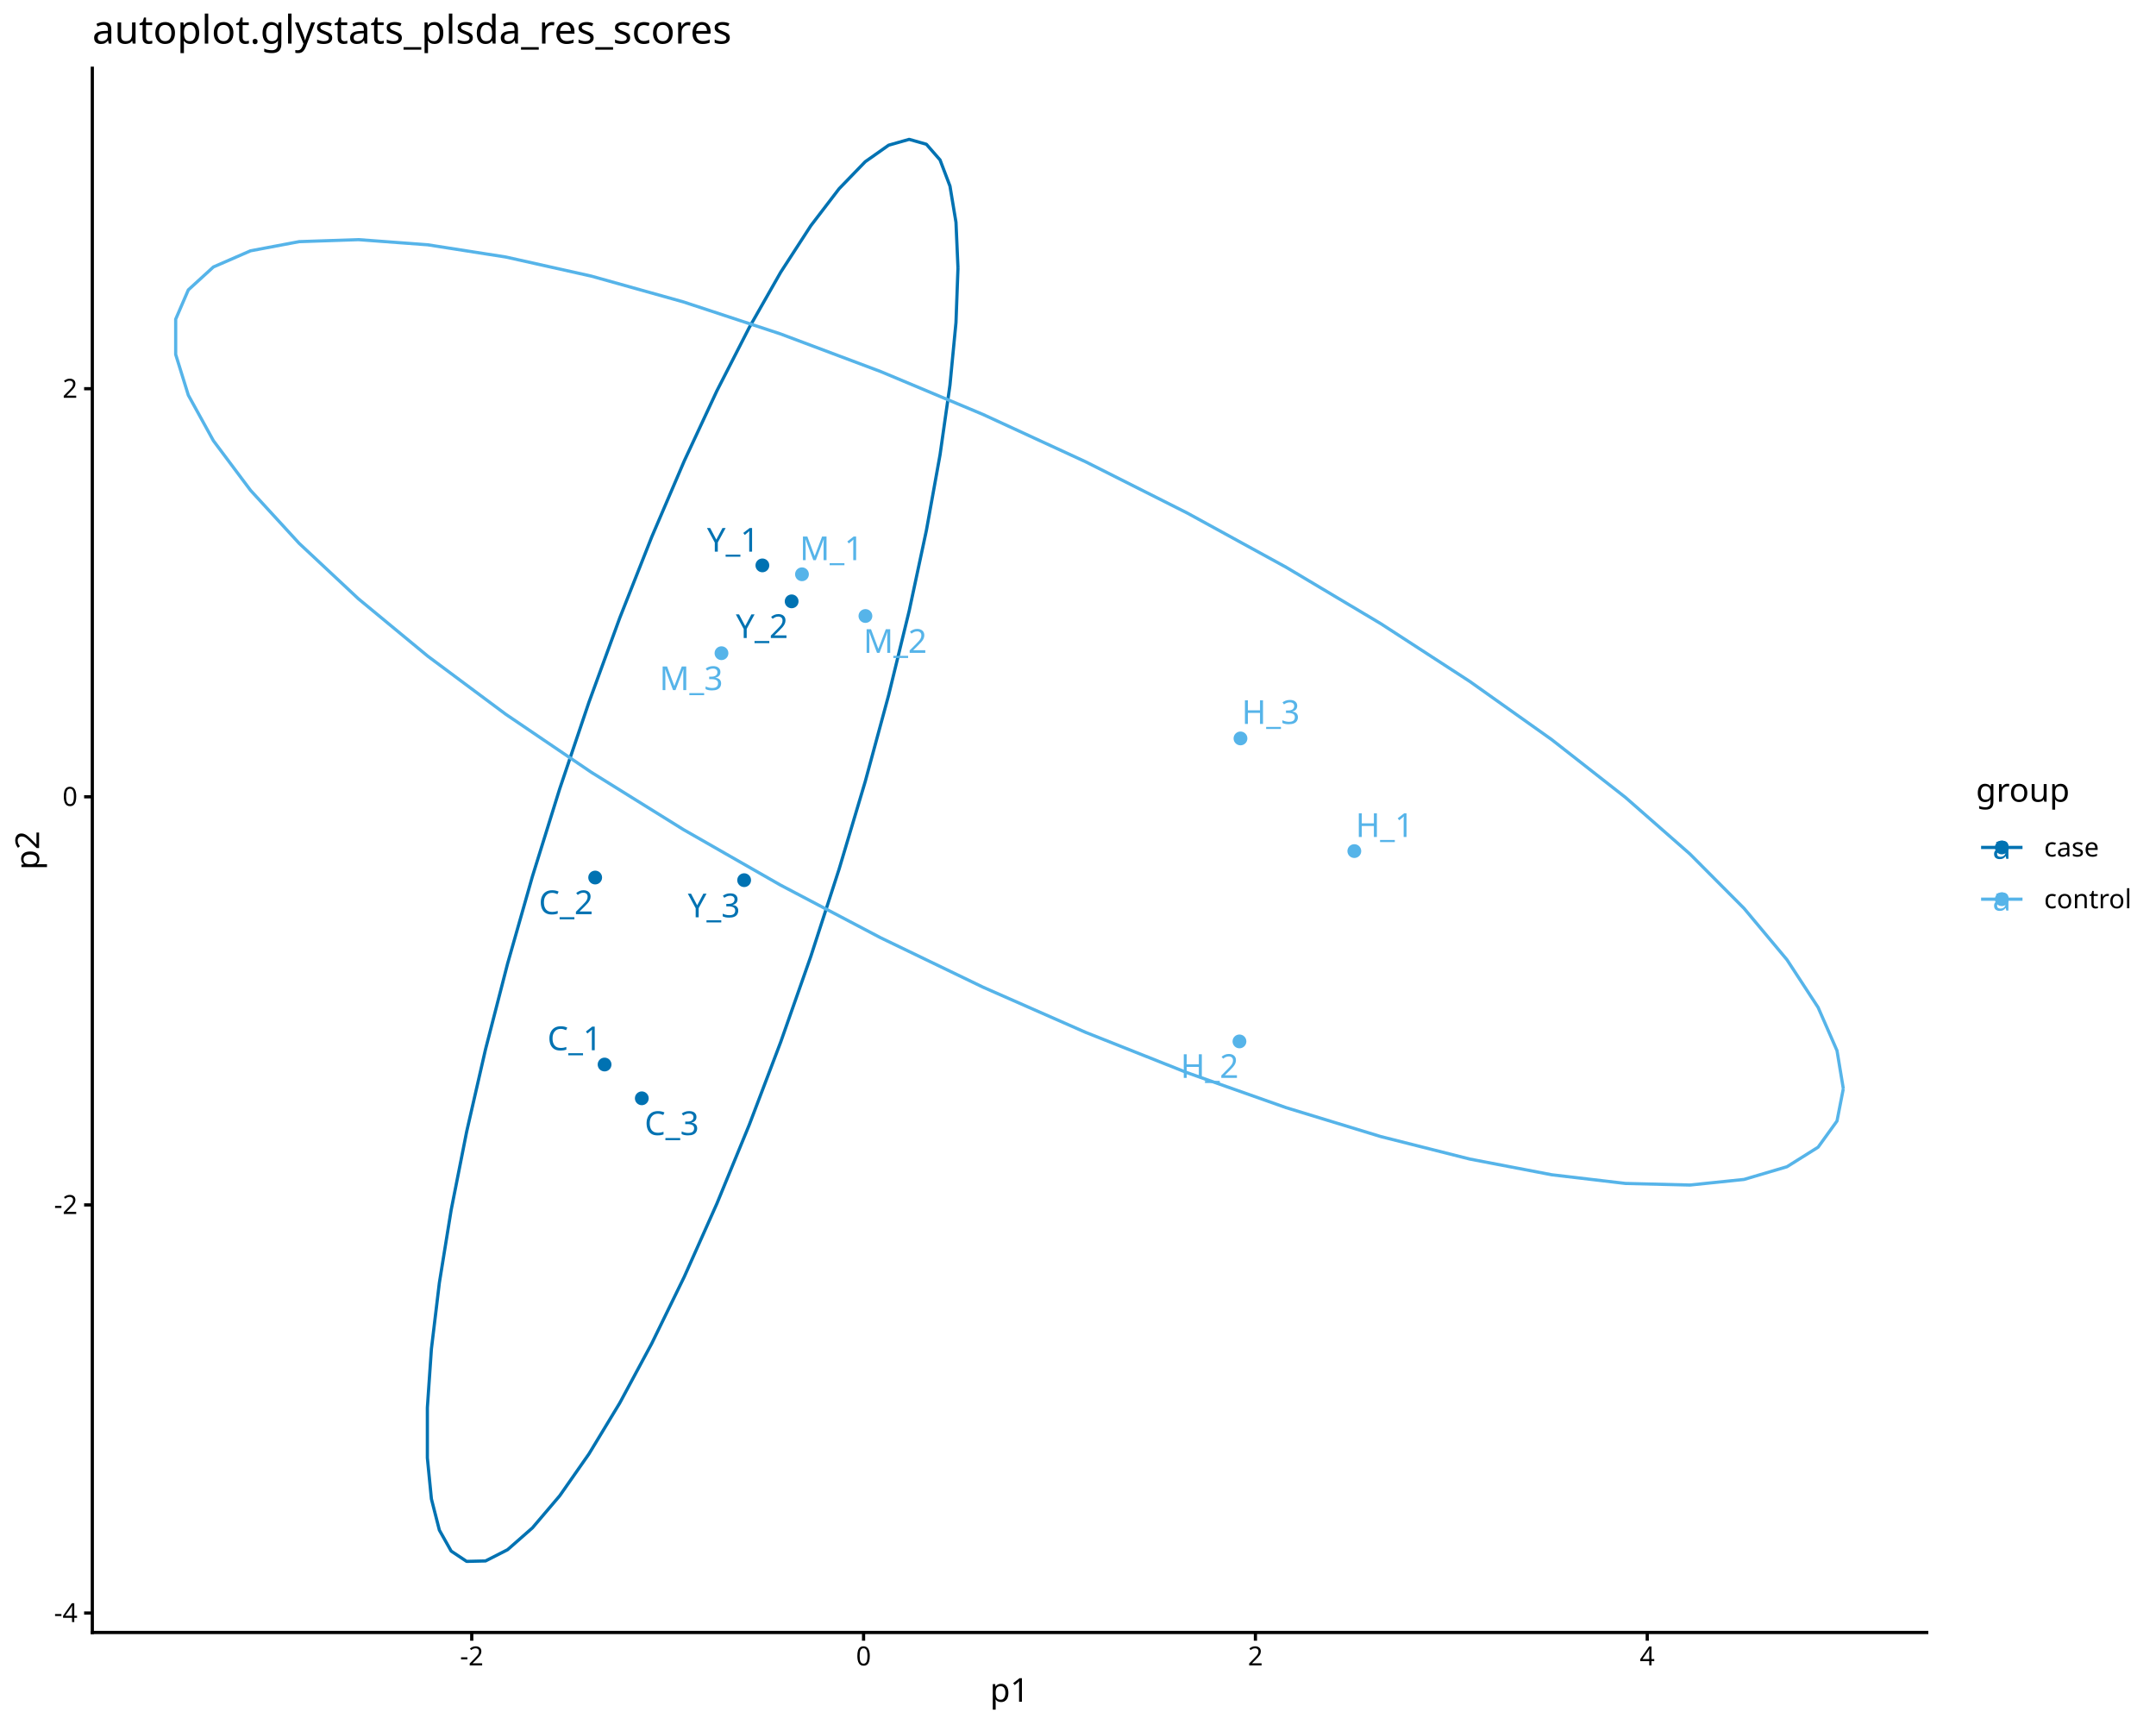
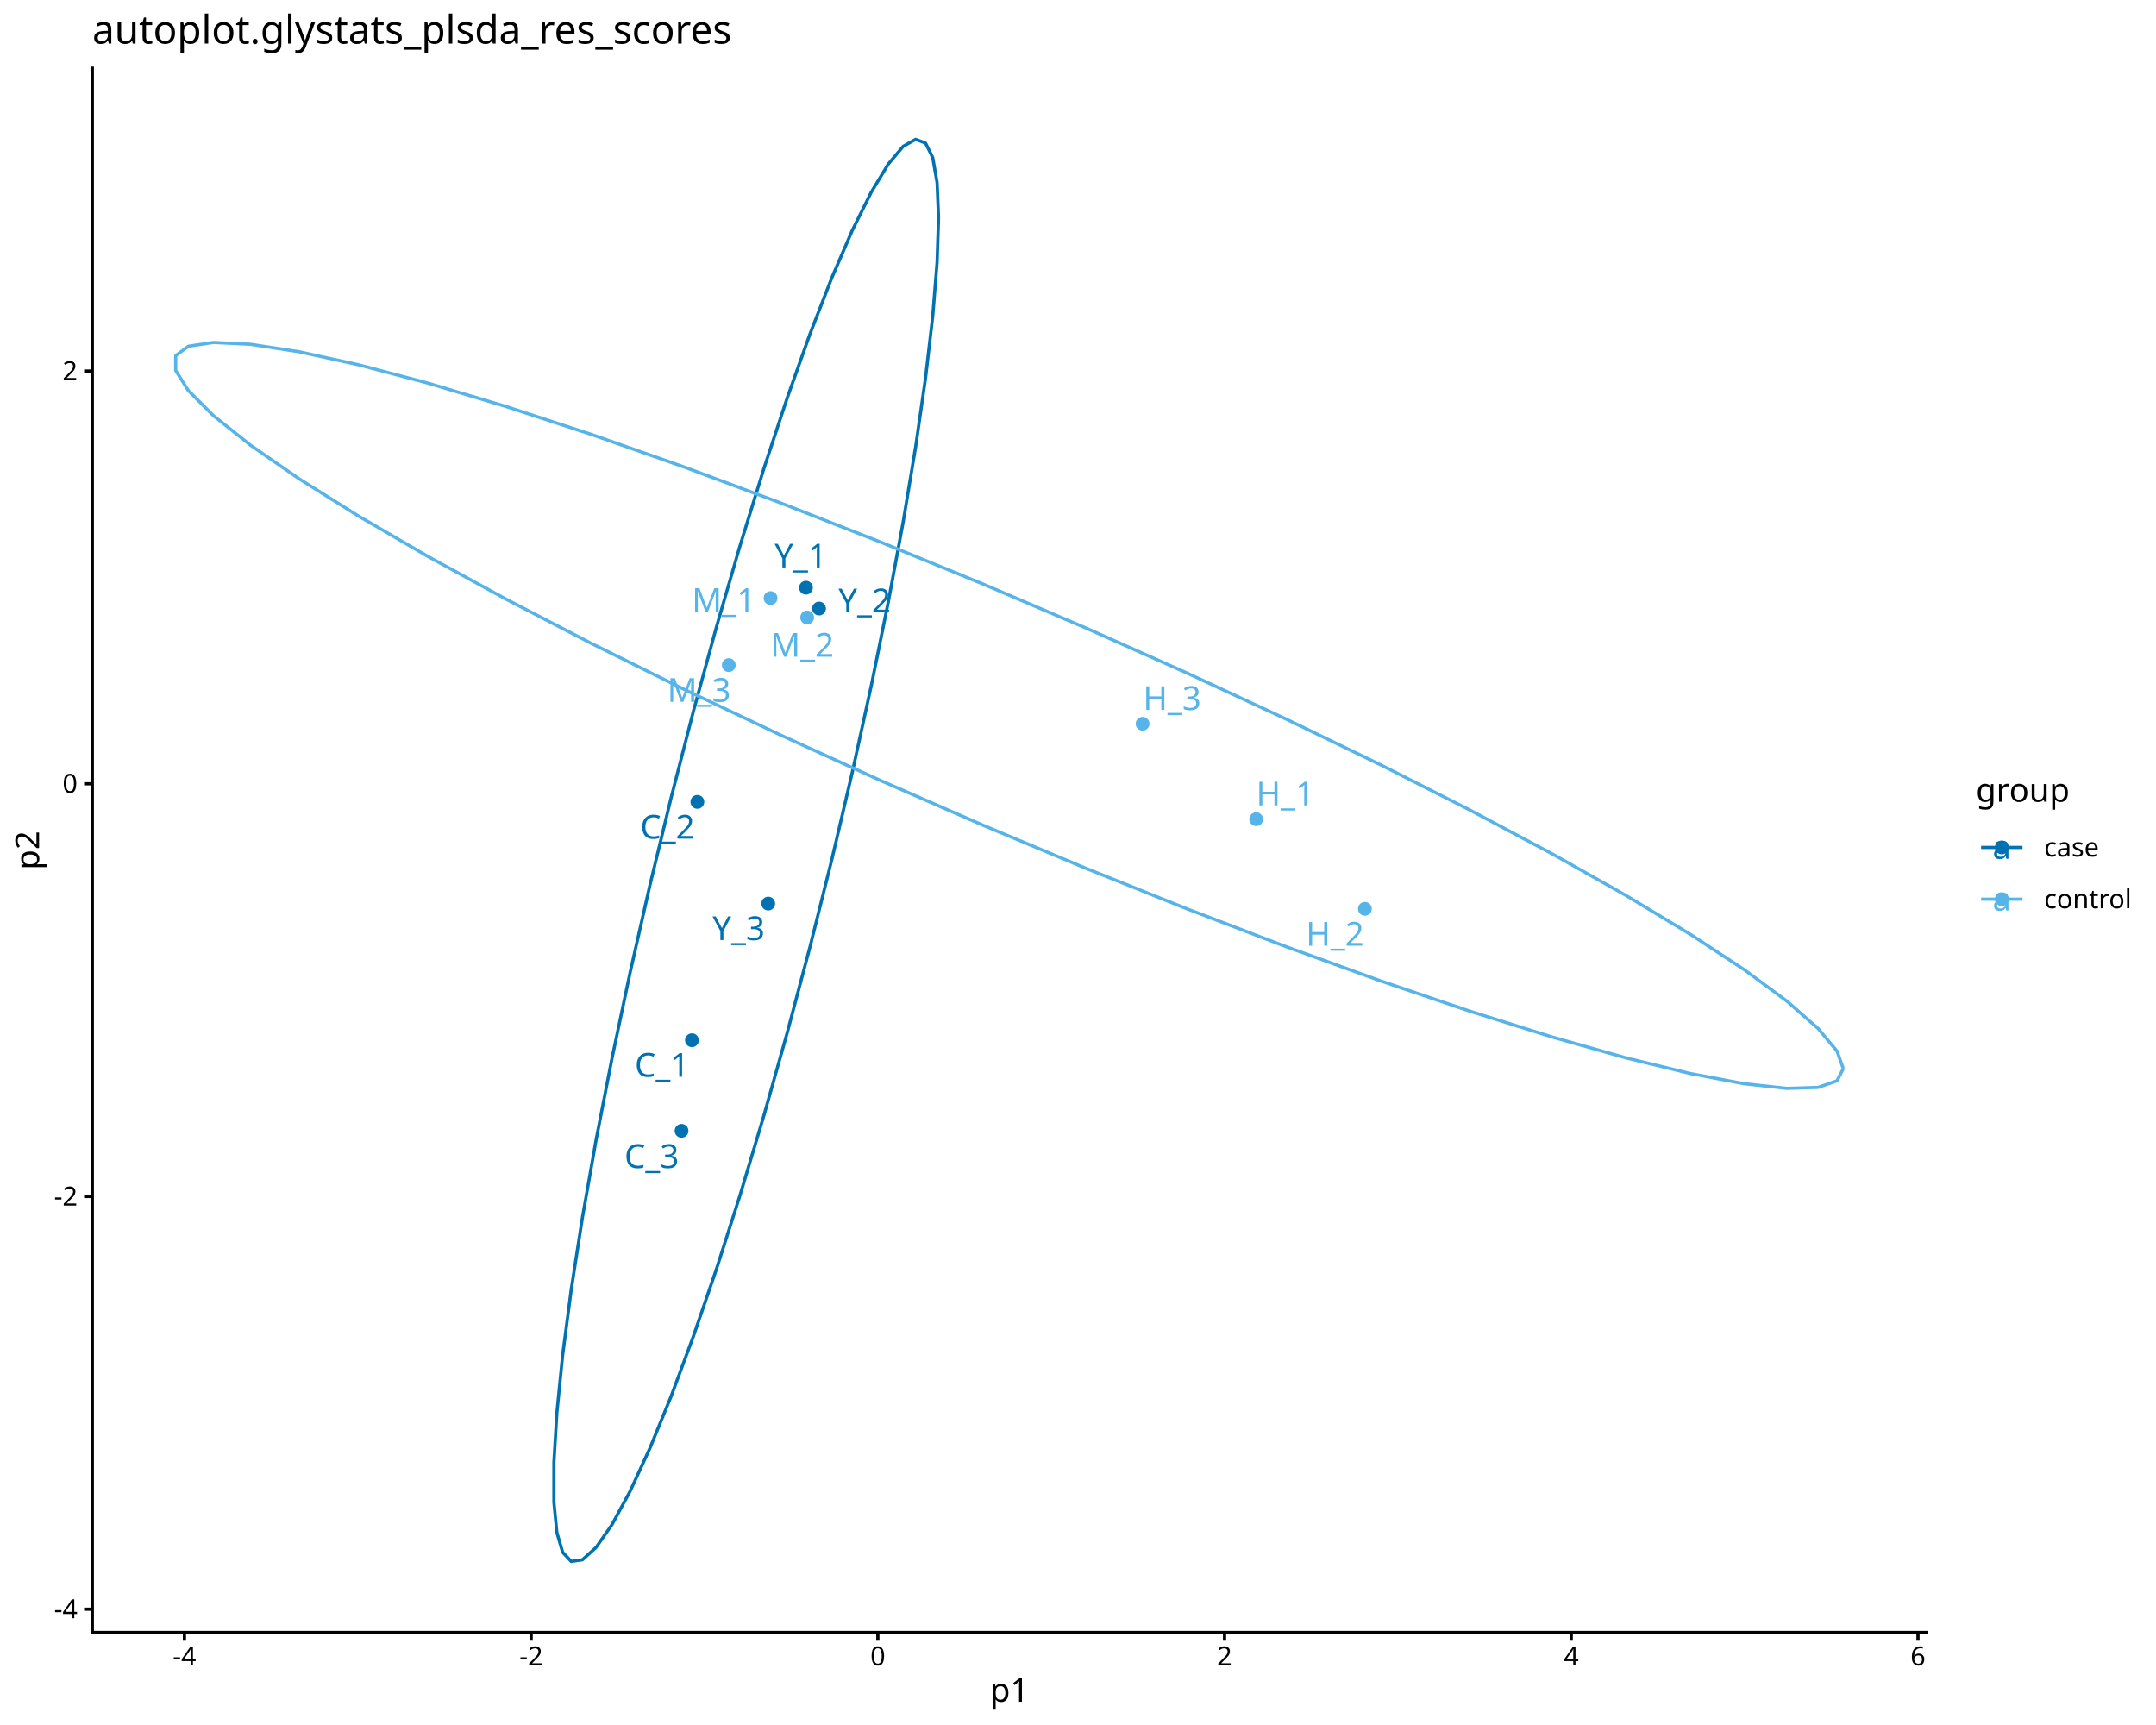
<svg xmlns="http://www.w3.org/2000/svg" class="svglite" data-engine-version="2.0" width="720.00pt" height="576.00pt" viewBox="0 0 720.00 576.00">
  <defs>
    <style type="text/css">
    .svglite line, .svglite polyline, .svglite polygon, .svglite path, .svglite rect, .svglite circle {
      fill: none;
      stroke: #000000;
      stroke-linecap: round;
      stroke-linejoin: round;
      stroke-miterlimit: 10.00;
    }
  </style>
  </defs>
  <rect width="100%" height="100%" style="stroke: none; fill: #FFFFFF;" />
  <defs>
    <clipPath id="cpMC4wMHw3MjAuMDB8MC4wMHw1NzYuMDA=">
      <rect x="0.00" y="0.00" width="720.00" height="576.00" />
    </clipPath>
  </defs>
  <g clip-path="url(#cpMC4wMHw3MjAuMDB8MC4wMHw1NzYuMDA=)">
    <rect x="0.00" y="0.00" width="720.00" height="576.00" style="stroke-width: 1.07; stroke: #FFFFFF; fill: #FFFFFF;" />
  </g>
  <defs>
    <clipPath id="cpMzAuODN8NjQzLjQzfDIyLjc4fDU0NS4xMQ==">
      <rect x="30.83" y="22.78" width="612.60" height="522.33" />
    </clipPath>
  </defs>
  <g clip-path="url(#cpMzAuODN8NjQzLjQzfDIyLjc4fDU0NS4xMQ==)">
    <rect x="30.83" y="22.78" width="612.60" height="522.33" style="stroke-width: 1.07; stroke: none; fill: #FFFFFF;" />
-     <circle cx="201.90" cy="355.46" r="1.95" style="stroke-width: 0.71; stroke: #0072B2; fill: #0072B2;" />
-     <circle cx="198.76" cy="293.02" r="1.95" style="stroke-width: 0.71; stroke: #0072B2; fill: #0072B2;" />
-     <circle cx="214.33" cy="366.74" r="1.95" style="stroke-width: 0.71; stroke: #0072B2; fill: #0072B2;" />
-     <circle cx="452.28" cy="284.19" r="1.95" style="stroke-width: 0.71; stroke: #56B4E9; fill: #56B4E9;" />
-     <circle cx="413.92" cy="347.74" r="1.95" style="stroke-width: 0.71; stroke: #56B4E9; fill: #56B4E9;" />
-     <circle cx="414.26" cy="246.57" r="1.95" style="stroke-width: 0.71; stroke: #56B4E9; fill: #56B4E9;" />
-     <circle cx="267.82" cy="191.76" r="1.95" style="stroke-width: 0.71; stroke: #56B4E9; fill: #56B4E9;" />
-     <circle cx="289.01" cy="205.69" r="1.95" style="stroke-width: 0.71; stroke: #56B4E9; fill: #56B4E9;" />
-     <circle cx="240.94" cy="218.11" r="1.95" style="stroke-width: 0.71; stroke: #56B4E9; fill: #56B4E9;" />
-     <circle cx="254.60" cy="188.79" r="1.95" style="stroke-width: 0.71; stroke: #0072B2; fill: #0072B2;" />
-     <circle cx="264.37" cy="200.80" r="1.95" style="stroke-width: 0.71; stroke: #0072B2; fill: #0072B2;" />
-     <circle cx="248.51" cy="293.90" r="1.95" style="stroke-width: 0.71; stroke: #0072B2; fill: #0072B2;" />
-     <polyline points="319.92,89.48 319.25,74.21 317.24,62.12 313.93,53.40 309.37,48.17 303.62,46.53 296.77,48.48 288.94,54.00 280.22,63.02 270.77,75.38 260.71,90.91 250.21,109.37 239.42,130.48 228.51,153.92 217.63,179.33 206.97,206.33 196.67,234.51 186.90,263.44 177.79,292.69 169.50,321.81 162.15,350.35 155.84,377.89 150.67,404.01 146.73,428.32 144.07,450.43 142.72,470.03 142.72,486.81 144.07,500.51 146.73,510.94 150.67,517.93 155.84,521.37 162.15,521.22 169.50,517.47 177.79,510.19 186.90,499.48 196.67,485.50 206.97,468.48 217.63,448.65 228.51,426.34 239.42,401.87 250.21,375.61 260.71,347.97 270.77,319.36 280.22,290.21 288.94,260.98 296.77,232.09 303.62,204.00 309.37,177.11 313.93,151.86 317.24,128.60 319.25,107.71 319.92,89.48 " style="stroke-width: 1.07; stroke: #0072B2; stroke-linecap: butt;" />
-     <polyline points="615.58,363.52 613.47,350.81 607.16,336.39 596.76,320.47 582.42,303.31 564.35,285.15 542.84,266.28 518.20,246.97 490.82,227.53 461.10,208.24 429.50,189.41 396.49,171.31 362.58,154.21 328.28,138.39 294.11,124.07 260.59,111.48 228.22,100.81 197.51,92.21 168.90,85.82 142.84,81.74 119.72,80.02 99.89,80.69 83.66,83.75 71.26,89.15 62.89,96.80 58.67,106.59 58.67,118.36 62.89,131.95 71.26,147.15 83.66,163.72 99.89,181.42 119.72,199.97 142.84,219.09 168.90,238.50 197.51,257.90 228.22,277.00 260.59,295.51 294.11,313.14 328.28,329.63 362.58,344.73 396.49,358.20 429.50,369.86 461.10,379.51 490.82,387.02 518.20,392.27 542.84,395.17 564.35,395.70 582.42,393.83 596.76,389.59 607.16,383.06 613.47,374.32 615.58,363.52 " style="stroke-width: 1.07; stroke: #56B4E9; stroke-linecap: butt;" />
-     <text x="191.90" y="350.68" text-anchor="middle" style="font-size: 11.04px; fill: #0072B2; font-family: sans;" textLength="20.26px" lengthAdjust="spacingAndGlyphs">C_1</text>
-     <text x="189.02" y="305.26" text-anchor="middle" style="font-size: 11.04px; fill: #0072B2; font-family: sans;" textLength="20.26px" lengthAdjust="spacingAndGlyphs">C_2</text>
-     <text x="224.35" y="379.01" text-anchor="middle" style="font-size: 11.04px; fill: #0072B2; font-family: sans;" textLength="20.26px" lengthAdjust="spacingAndGlyphs">C_3</text>
-     <text x="462.40" y="279.48" text-anchor="middle" style="font-size: 11.04px; fill: #56B4E9; font-family: sans;" textLength="20.26px" lengthAdjust="spacingAndGlyphs">H_1</text>
-     <text x="403.94" y="359.93" text-anchor="middle" style="font-size: 11.04px; fill: #56B4E9; font-family: sans;" textLength="20.26px" lengthAdjust="spacingAndGlyphs">H_2</text>
-     <text x="424.37" y="241.72" text-anchor="middle" style="font-size: 11.04px; fill: #56B4E9; font-family: sans;" textLength="20.26px" lengthAdjust="spacingAndGlyphs">H_3</text>
-     <text x="277.68" y="187.04" text-anchor="middle" style="font-size: 11.04px; fill: #56B4E9; font-family: sans;" textLength="21.48px" lengthAdjust="spacingAndGlyphs">M_1</text>
-     <text x="298.95" y="218.00" text-anchor="middle" style="font-size: 11.04px; fill: #56B4E9; font-family: sans;" textLength="21.48px" lengthAdjust="spacingAndGlyphs">M_2</text>
-     <text x="230.83" y="230.43" text-anchor="middle" style="font-size: 11.04px; fill: #56B4E9; font-family: sans;" textLength="21.48px" lengthAdjust="spacingAndGlyphs">M_3</text>
-     <text x="244.82" y="184.20" text-anchor="middle" style="font-size: 11.04px; fill: #0072B2; font-family: sans;" textLength="19.65px" lengthAdjust="spacingAndGlyphs">Y_1</text>
-     <text x="254.47" y="213.05" text-anchor="middle" style="font-size: 11.04px; fill: #0072B2; font-family: sans;" textLength="19.65px" lengthAdjust="spacingAndGlyphs">Y_2</text>
-     <text x="238.43" y="306.30" text-anchor="middle" style="font-size: 11.04px; fill: #0072B2; font-family: sans;" textLength="19.65px" lengthAdjust="spacingAndGlyphs">Y_3</text>
+     <circle cx="231.07" cy="347.35" r="1.95" style="stroke-width: 0.71; stroke: #0072B2; fill: #0072B2;" />
+     <circle cx="232.89" cy="267.76" r="1.95" style="stroke-width: 0.71; stroke: #0072B2; fill: #0072B2;" />
+     <circle cx="227.60" cy="377.60" r="1.95" style="stroke-width: 0.71; stroke: #0072B2; fill: #0072B2;" />
+     <circle cx="419.51" cy="273.55" r="1.95" style="stroke-width: 0.71; stroke: #56B4E9; fill: #56B4E9;" />
+     <circle cx="455.81" cy="303.47" r="1.95" style="stroke-width: 0.71; stroke: #56B4E9; fill: #56B4E9;" />
+     <circle cx="381.57" cy="241.68" r="1.95" style="stroke-width: 0.71; stroke: #56B4E9; fill: #56B4E9;" />
+     <circle cx="257.33" cy="199.71" r="1.95" style="stroke-width: 0.71; stroke: #56B4E9; fill: #56B4E9;" />
+     <circle cx="269.55" cy="206.18" r="1.95" style="stroke-width: 0.71; stroke: #56B4E9; fill: #56B4E9;" />
+     <circle cx="243.37" cy="222.09" r="1.95" style="stroke-width: 0.71; stroke: #56B4E9; fill: #56B4E9;" />
+     <circle cx="269.15" cy="196.24" r="1.95" style="stroke-width: 0.71; stroke: #0072B2; fill: #0072B2;" />
+     <circle cx="273.52" cy="203.20" r="1.95" style="stroke-width: 0.71; stroke: #0072B2; fill: #0072B2;" />
+     <circle cx="256.55" cy="301.72" r="1.95" style="stroke-width: 0.71; stroke: #0072B2; fill: #0072B2;" />
+     <polyline points="313.43,72.71 312.94,60.98 311.49,52.63 309.09,47.79 305.78,46.53 301.62,48.87 296.65,54.77 290.97,64.15 284.65,76.86 277.80,92.72 270.51,111.47 262.90,132.84 255.08,156.51 247.17,182.10 239.29,209.24 231.55,237.52 224.09,266.50 217.00,295.74 210.41,324.81 204.40,353.26 199.06,380.66 194.49,406.60 190.75,430.68 187.89,452.53 185.96,471.83 184.98,488.29 184.98,501.65 185.96,511.71 187.89,518.31 190.75,521.37 194.49,520.83 199.06,516.70 204.40,509.04 210.41,497.97 217.00,483.66 224.09,466.33 231.55,446.22 239.29,423.67 247.17,398.99 255.08,372.57 262.90,344.81 270.51,316.13 277.80,286.96 284.65,257.75 290.97,228.94 296.65,200.96 301.62,174.24 305.78,149.18 309.09,126.17 311.49,105.55 312.94,87.64 313.43,72.71 " style="stroke-width: 1.07; stroke: #0072B2; stroke-linecap: butt;" />
+     <polyline points="615.58,356.83 613.47,350.98 607.16,343.44 596.76,334.31 582.42,323.74 564.35,311.88 542.84,298.91 518.20,285.03 490.82,270.46 461.10,255.41 429.50,240.11 396.49,224.78 362.58,209.68 328.28,195.02 294.11,181.02 260.59,167.90 228.22,155.85 197.51,145.07 168.90,135.71 142.84,127.91 119.72,121.80 99.89,117.46 83.66,114.96 71.26,114.35 62.89,115.62 58.67,118.75 58.67,123.72 62.89,130.42 71.26,138.78 83.66,148.65 99.89,159.88 119.72,172.32 142.84,185.77 168.90,200.02 197.51,214.86 228.22,230.07 260.59,245.41 294.11,260.65 328.28,275.56 362.58,289.92 396.49,303.51 429.50,316.11 461.10,327.55 490.82,337.64 518.20,346.23 542.84,353.20 564.35,358.44 582.42,361.86 596.76,363.42 607.16,363.10 613.47,360.89 615.58,356.83 " style="stroke-width: 1.07; stroke: #56B4E9; stroke-linecap: butt;" />
+     <text x="221.08" y="359.54" text-anchor="middle" style="font-size: 11.04px; fill: #0072B2; font-family: sans;" textLength="20.26px" lengthAdjust="spacingAndGlyphs">C_1</text>
+     <text x="222.90" y="280.04" text-anchor="middle" style="font-size: 11.04px; fill: #0072B2; font-family: sans;" textLength="20.26px" lengthAdjust="spacingAndGlyphs">C_2</text>
+     <text x="217.63" y="390.02" text-anchor="middle" style="font-size: 11.04px; fill: #0072B2; font-family: sans;" textLength="20.26px" lengthAdjust="spacingAndGlyphs">C_3</text>
+     <text x="429.20" y="268.94" text-anchor="middle" style="font-size: 11.04px; fill: #56B4E9; font-family: sans;" textLength="20.26px" lengthAdjust="spacingAndGlyphs">H_1</text>
+     <text x="445.82" y="315.78" text-anchor="middle" style="font-size: 11.04px; fill: #56B4E9; font-family: sans;" textLength="20.26px" lengthAdjust="spacingAndGlyphs">H_2</text>
+     <text x="391.42" y="237.07" text-anchor="middle" style="font-size: 11.04px; fill: #56B4E9; font-family: sans;" textLength="20.26px" lengthAdjust="spacingAndGlyphs">H_3</text>
+     <text x="241.66" y="204.31" text-anchor="middle" style="font-size: 11.04px; fill: #56B4E9; font-family: sans;" textLength="21.48px" lengthAdjust="spacingAndGlyphs">M_1</text>
+     <text x="267.88" y="219.29" text-anchor="middle" style="font-size: 11.04px; fill: #56B4E9; font-family: sans;" textLength="21.48px" lengthAdjust="spacingAndGlyphs">M_2</text>
+     <text x="233.44" y="234.35" text-anchor="middle" style="font-size: 11.04px; fill: #56B4E9; font-family: sans;" textLength="21.48px" lengthAdjust="spacingAndGlyphs">M_3</text>
+     <text x="267.39" y="189.48" text-anchor="middle" style="font-size: 11.04px; fill: #0072B2; font-family: sans;" textLength="19.65px" lengthAdjust="spacingAndGlyphs">Y_1</text>
+     <text x="288.73" y="204.46" text-anchor="middle" style="font-size: 11.04px; fill: #0072B2; font-family: sans;" textLength="19.65px" lengthAdjust="spacingAndGlyphs">Y_2</text>
+     <text x="246.68" y="313.91" text-anchor="middle" style="font-size: 11.04px; fill: #0072B2; font-family: sans;" textLength="19.65px" lengthAdjust="spacingAndGlyphs">Y_3</text>
  </g>
  <g clip-path="url(#cpMC4wMHw3MjAuMDB8MC4wMHw1NzYuMDA=)">
    <polyline points="30.83,545.11 30.83,22.78 " style="stroke-width: 1.07; stroke-linecap: square;" />
-     <text x="25.90" y="541.64" text-anchor="end" style="font-size: 8.80px; font-family: sans;" textLength="7.82px" lengthAdjust="spacingAndGlyphs">-4</text>
-     <text x="25.90" y="405.37" text-anchor="end" style="font-size: 8.80px; font-family: sans;" textLength="7.82px" lengthAdjust="spacingAndGlyphs">-2</text>
-     <text x="25.90" y="269.09" text-anchor="end" style="font-size: 8.80px; font-family: sans;" textLength="4.89px" lengthAdjust="spacingAndGlyphs">0</text>
-     <text x="25.90" y="132.82" text-anchor="end" style="font-size: 8.80px; font-family: sans;" textLength="4.89px" lengthAdjust="spacingAndGlyphs">2</text>
-     <polyline points="28.09,538.61 30.83,538.61 " style="stroke-width: 1.07; stroke-linecap: butt;" />
-     <polyline points="28.09,402.34 30.83,402.34 " style="stroke-width: 1.07; stroke-linecap: butt;" />
-     <polyline points="28.09,266.06 30.83,266.06 " style="stroke-width: 1.07; stroke-linecap: butt;" />
-     <polyline points="28.09,129.79 30.83,129.79 " style="stroke-width: 1.07; stroke-linecap: butt;" />
+     <text x="25.90" y="540.35" text-anchor="end" style="font-size: 8.80px; font-family: sans;" textLength="7.82px" lengthAdjust="spacingAndGlyphs">-4</text>
+     <text x="25.90" y="402.55" text-anchor="end" style="font-size: 8.80px; font-family: sans;" textLength="7.82px" lengthAdjust="spacingAndGlyphs">-2</text>
+     <text x="25.90" y="264.74" text-anchor="end" style="font-size: 8.80px; font-family: sans;" textLength="4.89px" lengthAdjust="spacingAndGlyphs">0</text>
+     <text x="25.90" y="126.93" text-anchor="end" style="font-size: 8.80px; font-family: sans;" textLength="4.89px" lengthAdjust="spacingAndGlyphs">2</text>
+     <polyline points="28.09,537.33 30.83,537.33 " style="stroke-width: 1.07; stroke-linecap: butt;" />
+     <polyline points="28.09,399.52 30.83,399.52 " style="stroke-width: 1.07; stroke-linecap: butt;" />
+     <polyline points="28.09,261.71 30.83,261.71 " style="stroke-width: 1.07; stroke-linecap: butt;" />
+     <polyline points="28.09,123.90 30.83,123.90 " style="stroke-width: 1.07; stroke-linecap: butt;" />
    <polyline points="30.83,545.11 643.43,545.11 " style="stroke-width: 1.07; stroke-linecap: square;" />
-     <polyline points="157.54,547.85 157.54,545.11 " style="stroke-width: 1.07; stroke-linecap: butt;" />
-     <polyline points="288.39,547.85 288.39,545.11 " style="stroke-width: 1.07; stroke-linecap: butt;" />
-     <polyline points="419.25,547.85 419.25,545.11 " style="stroke-width: 1.07; stroke-linecap: butt;" />
-     <polyline points="550.10,547.85 550.10,545.11 " style="stroke-width: 1.07; stroke-linecap: butt;" />
-     <text x="157.54" y="556.10" text-anchor="middle" style="font-size: 8.80px; font-family: sans;" textLength="7.82px" lengthAdjust="spacingAndGlyphs">-2</text>
-     <text x="288.39" y="556.10" text-anchor="middle" style="font-size: 8.80px; font-family: sans;" textLength="4.89px" lengthAdjust="spacingAndGlyphs">0</text>
-     <text x="419.25" y="556.10" text-anchor="middle" style="font-size: 8.80px; font-family: sans;" textLength="4.89px" lengthAdjust="spacingAndGlyphs">2</text>
-     <text x="550.10" y="556.10" text-anchor="middle" style="font-size: 8.80px; font-family: sans;" textLength="4.89px" lengthAdjust="spacingAndGlyphs">4</text>
+     <polyline points="61.59,547.85 61.59,545.11 " style="stroke-width: 1.07; stroke-linecap: butt;" />
+     <polyline points="177.38,547.85 177.38,545.11 " style="stroke-width: 1.07; stroke-linecap: butt;" />
+     <polyline points="293.16,547.85 293.16,545.11 " style="stroke-width: 1.07; stroke-linecap: butt;" />
+     <polyline points="408.94,547.85 408.94,545.11 " style="stroke-width: 1.07; stroke-linecap: butt;" />
+     <polyline points="524.72,547.85 524.72,545.11 " style="stroke-width: 1.07; stroke-linecap: butt;" />
+     <polyline points="640.51,547.85 640.51,545.11 " style="stroke-width: 1.07; stroke-linecap: butt;" />
+     <text x="61.59" y="556.10" text-anchor="middle" style="font-size: 8.80px; font-family: sans;" textLength="7.82px" lengthAdjust="spacingAndGlyphs">-4</text>
+     <text x="177.38" y="556.10" text-anchor="middle" style="font-size: 8.80px; font-family: sans;" textLength="7.82px" lengthAdjust="spacingAndGlyphs">-2</text>
+     <text x="293.16" y="556.10" text-anchor="middle" style="font-size: 8.80px; font-family: sans;" textLength="4.89px" lengthAdjust="spacingAndGlyphs">0</text>
+     <text x="408.94" y="556.10" text-anchor="middle" style="font-size: 8.80px; font-family: sans;" textLength="4.89px" lengthAdjust="spacingAndGlyphs">2</text>
+     <text x="524.72" y="556.10" text-anchor="middle" style="font-size: 8.80px; font-family: sans;" textLength="4.89px" lengthAdjust="spacingAndGlyphs">4</text>
+     <text x="640.51" y="556.10" text-anchor="middle" style="font-size: 8.80px; font-family: sans;" textLength="4.89px" lengthAdjust="spacingAndGlyphs">6</text>
    <text x="337.13" y="568.24" text-anchor="middle" style="font-size: 11.00px; font-family: sans;" textLength="12.24px" lengthAdjust="spacingAndGlyphs">p1</text>
    <text transform="translate(13.05,283.95) rotate(-90)" text-anchor="middle" style="font-size: 11.00px; font-family: sans;" textLength="12.24px" lengthAdjust="spacingAndGlyphs">p2</text>
    <rect x="654.39" y="253.52" width="60.13" height="60.85" style="stroke-width: 1.07; stroke: none; fill: #FFFFFF;" />
    <text x="659.87" y="267.71" style="font-size: 11.00px; font-family: sans;" textLength="28.14px" lengthAdjust="spacingAndGlyphs">group</text>
    <rect x="659.87" y="274.33" width="17.28" height="17.28" style="stroke-width: 1.07; stroke: none; fill: #FFFFFF;" />
    <circle cx="668.51" cy="282.97" r="1.95" style="stroke-width: 0.71; stroke: #0072B2; fill: #0072B2;" />
    <line x1="661.59" y1="282.97" x2="675.42" y2="282.97" style="stroke-width: 1.07; stroke: #0072B2; stroke-linecap: butt;" />
    <text x="668.51" y="286.77" text-anchor="middle" style="font-size: 11.04px; fill: #0072B2; font-family: sans;" textLength="6.14px" lengthAdjust="spacingAndGlyphs">a</text>
    <rect x="659.87" y="291.61" width="17.28" height="17.28" style="stroke-width: 1.07; stroke: none; fill: #FFFFFF;" />
    <circle cx="668.51" cy="300.25" r="1.95" style="stroke-width: 0.71; stroke: #56B4E9; fill: #56B4E9;" />
    <line x1="661.59" y1="300.25" x2="675.42" y2="300.25" style="stroke-width: 1.07; stroke: #56B4E9; stroke-linecap: butt;" />
    <text x="668.51" y="304.05" text-anchor="middle" style="font-size: 11.04px; fill: #56B4E9; font-family: sans;" textLength="6.14px" lengthAdjust="spacingAndGlyphs">a</text>
    <text x="682.63" y="286.00" style="font-size: 8.80px; font-family: sans;" textLength="18.60px" lengthAdjust="spacingAndGlyphs">case</text>
    <text x="682.63" y="303.28" style="font-size: 8.80px; font-family: sans;" textLength="26.42px" lengthAdjust="spacingAndGlyphs">control</text>
    <text x="30.83" y="14.56" style="font-size: 13.20px; font-family: sans;" textLength="206.23px" lengthAdjust="spacingAndGlyphs">autoplot.glystats_plsda_res_scores</text>
  </g>
</svg>
